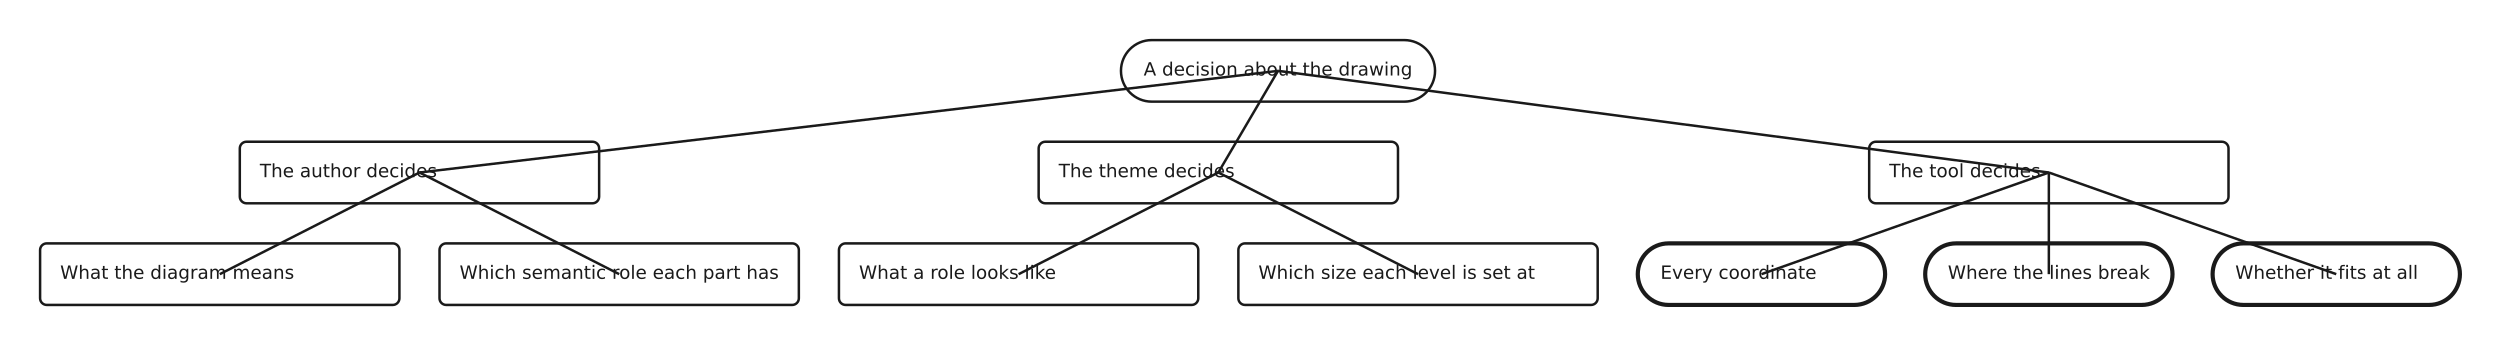
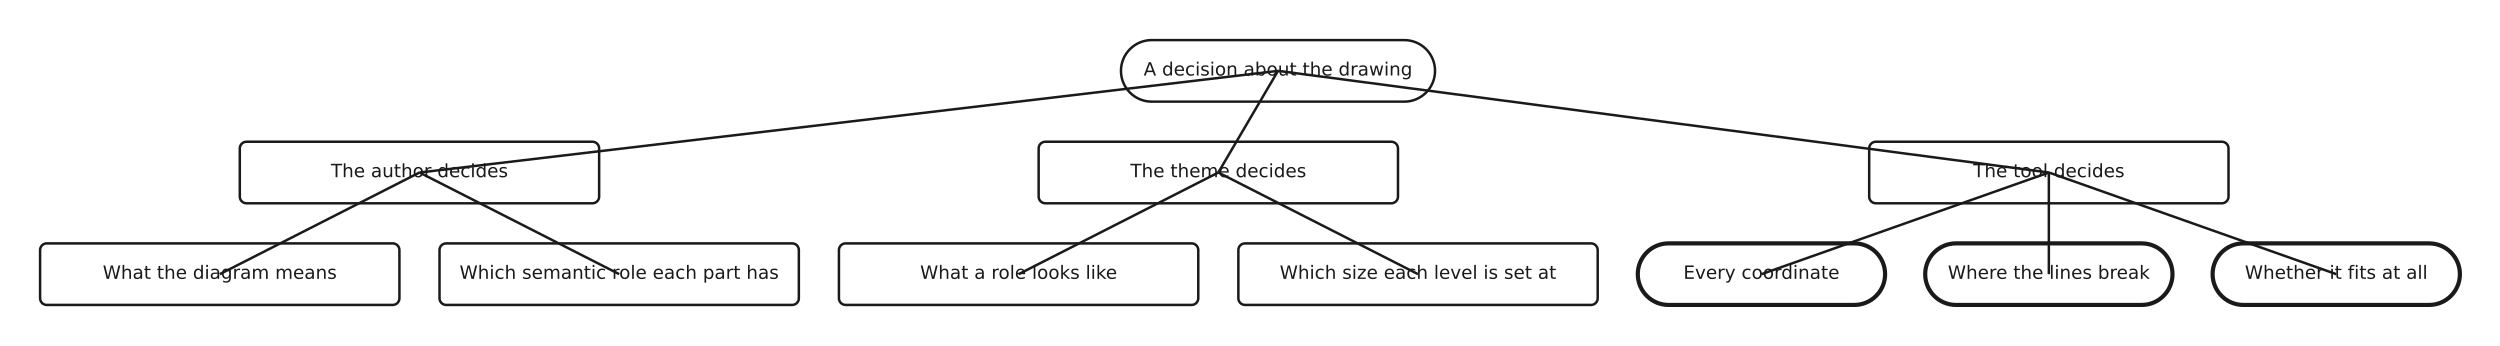
- <svg xmlns="http://www.w3.org/2000/svg" viewBox="0 0 1496.621 206.55" width="1496.621" height="206.55" role="img" aria-labelledby="ds189f373c88-title ds189f373c88-desc">
+ <svg xmlns="http://www.w3.org/2000/svg" viewBox="0 0 1496.621 206.55" width="1496.621" height="206.55" role="img" aria-labelledby="ds3662f15947-title ds3662f15947-desc">
  <path d="M 765.076 42.425 L 251.114 103.275" fill="none" stroke="#1a1a1a" stroke-width="1.5" />
  <path d="M 765.076 42.425 L 729.343 103.275" fill="none" stroke="#1a1a1a" stroke-width="1.5" />
  <path d="M 765.076 42.425 L 1226.539 103.275" fill="none" stroke="#1a1a1a" stroke-width="1.5" />
  <path d="M 251.114 103.275 L 131.557 164.125" fill="none" stroke="#1a1a1a" stroke-width="1.5" />
  <path d="M 251.114 103.275 L 370.671 164.125" fill="none" stroke="#1a1a1a" stroke-width="1.5" />
  <path d="M 729.343 103.275 L 609.786 164.125" fill="none" stroke="#1a1a1a" stroke-width="1.5" />
  <path d="M 729.343 103.275 L 848.9 164.125" fill="none" stroke="#1a1a1a" stroke-width="1.5" />
  <path d="M 1226.539 103.275 L 1054.484 164.125" fill="none" stroke="#1a1a1a" stroke-width="1.5" />
  <path d="M 1226.539 103.275 L 1226.539 164.125" fill="none" stroke="#1a1a1a" stroke-width="1.5" />
  <path d="M 1226.539 103.275 L 1398.594 164.125" fill="none" stroke="#1a1a1a" stroke-width="1.5" />
  <rect x="671.065" y="24" width="188.021" height="36.85" rx="18.425" fill="none" stroke="#1a1a1a" stroke-width="1.5" />
  <text x="684.627" y="45.233" font-family="'DejaVu Sans', sans-serif" font-size="11" fill="#1a1a1a">A decision about the drawing</text>
  <rect x="143.557" y="84.85" width="215.114" height="36.85" rx="4" fill="none" stroke="#1a1a1a" stroke-width="1.5" />
-   <text x="155.557" y="106.083" font-family="'DejaVu Sans', sans-serif" font-size="11" fill="#1a1a1a">The author decides</text>
+   <text x="198.096" y="106.083" font-family="'DejaVu Sans', sans-serif" font-size="11" fill="#1a1a1a">The author decides</text>
  <rect x="621.786" y="84.85" width="215.114" height="36.85" rx="4" fill="none" stroke="#1a1a1a" stroke-width="1.5" />
-   <text x="633.786" y="106.083" font-family="'DejaVu Sans', sans-serif" font-size="11" fill="#1a1a1a">The theme decides</text>
+   <text x="676.682" y="106.083" font-family="'DejaVu Sans', sans-serif" font-size="11" fill="#1a1a1a">The theme decides</text>
  <rect x="1118.982" y="84.85" width="215.114" height="36.85" rx="4" fill="none" stroke="#1a1a1a" stroke-width="1.5" />
-   <text x="1130.982" y="106.083" font-family="'DejaVu Sans', sans-serif" font-size="11" fill="#1a1a1a">The tool decides</text>
+   <text x="1181.231" y="106.083" font-family="'DejaVu Sans', sans-serif" font-size="11" fill="#1a1a1a">The tool decides</text>
  <rect x="24" y="145.7" width="215.114" height="36.85" rx="4" fill="none" stroke="#1a1a1a" stroke-width="1.5" />
-   <text x="36" y="166.933" font-family="'DejaVu Sans', sans-serif" font-size="11" fill="#1a1a1a">What the diagram means</text>
+   <text x="61.502" y="166.933" font-family="'DejaVu Sans', sans-serif" font-size="11" fill="#1a1a1a">What the diagram means</text>
  <rect x="263.114" y="145.7" width="215.114" height="36.85" rx="4" fill="none" stroke="#1a1a1a" stroke-width="1.5" />
  <text x="275.114" y="166.933" font-family="'DejaVu Sans', sans-serif" font-size="11" fill="#1a1a1a">Which semantic role each part has</text>
  <rect x="502.229" y="145.7" width="215.114" height="36.85" rx="4" fill="none" stroke="#1a1a1a" stroke-width="1.5" />
-   <text x="514.229" y="166.933" font-family="'DejaVu Sans', sans-serif" font-size="11" fill="#1a1a1a">What a role looks like</text>
+   <text x="550.816" y="166.933" font-family="'DejaVu Sans', sans-serif" font-size="11" fill="#1a1a1a">What a role looks like</text>
  <rect x="741.343" y="145.7" width="215.114" height="36.85" rx="4" fill="none" stroke="#1a1a1a" stroke-width="1.5" />
-   <text x="753.343" y="166.933" font-family="'DejaVu Sans', sans-serif" font-size="11" fill="#1a1a1a">Which size each level is set at</text>
+   <text x="766.115" y="166.933" font-family="'DejaVu Sans', sans-serif" font-size="11" fill="#1a1a1a">Which size each level is set at</text>
  <rect x="980.457" y="145.7" width="148.055" height="36.85" rx="18.425" fill="none" stroke="#1a1a1a" stroke-width="2.5" />
-   <text x="994.019" y="166.933" font-family="'DejaVu Sans', sans-serif" font-size="11" fill="#1a1a1a">Every coordinate</text>
+   <text x="1007.772" y="166.933" font-family="'DejaVu Sans', sans-serif" font-size="11" fill="#1a1a1a">Every coordinate</text>
  <rect x="1152.512" y="145.7" width="148.055" height="36.85" rx="18.425" fill="none" stroke="#1a1a1a" stroke-width="2.5" />
  <text x="1166.074" y="166.933" font-family="'DejaVu Sans', sans-serif" font-size="11" fill="#1a1a1a">Where the lines break</text>
  <rect x="1324.567" y="145.7" width="148.055" height="36.85" rx="18.425" fill="none" stroke="#1a1a1a" stroke-width="2.5" />
-   <text x="1338.129" y="166.933" font-family="'DejaVu Sans', sans-serif" font-size="11" fill="#1a1a1a">Whether it fits at all</text>
+   <text x="1343.881" y="166.933" font-family="'DejaVu Sans', sans-serif" font-size="11" fill="#1a1a1a">Whether it fits at all</text>
</svg>
